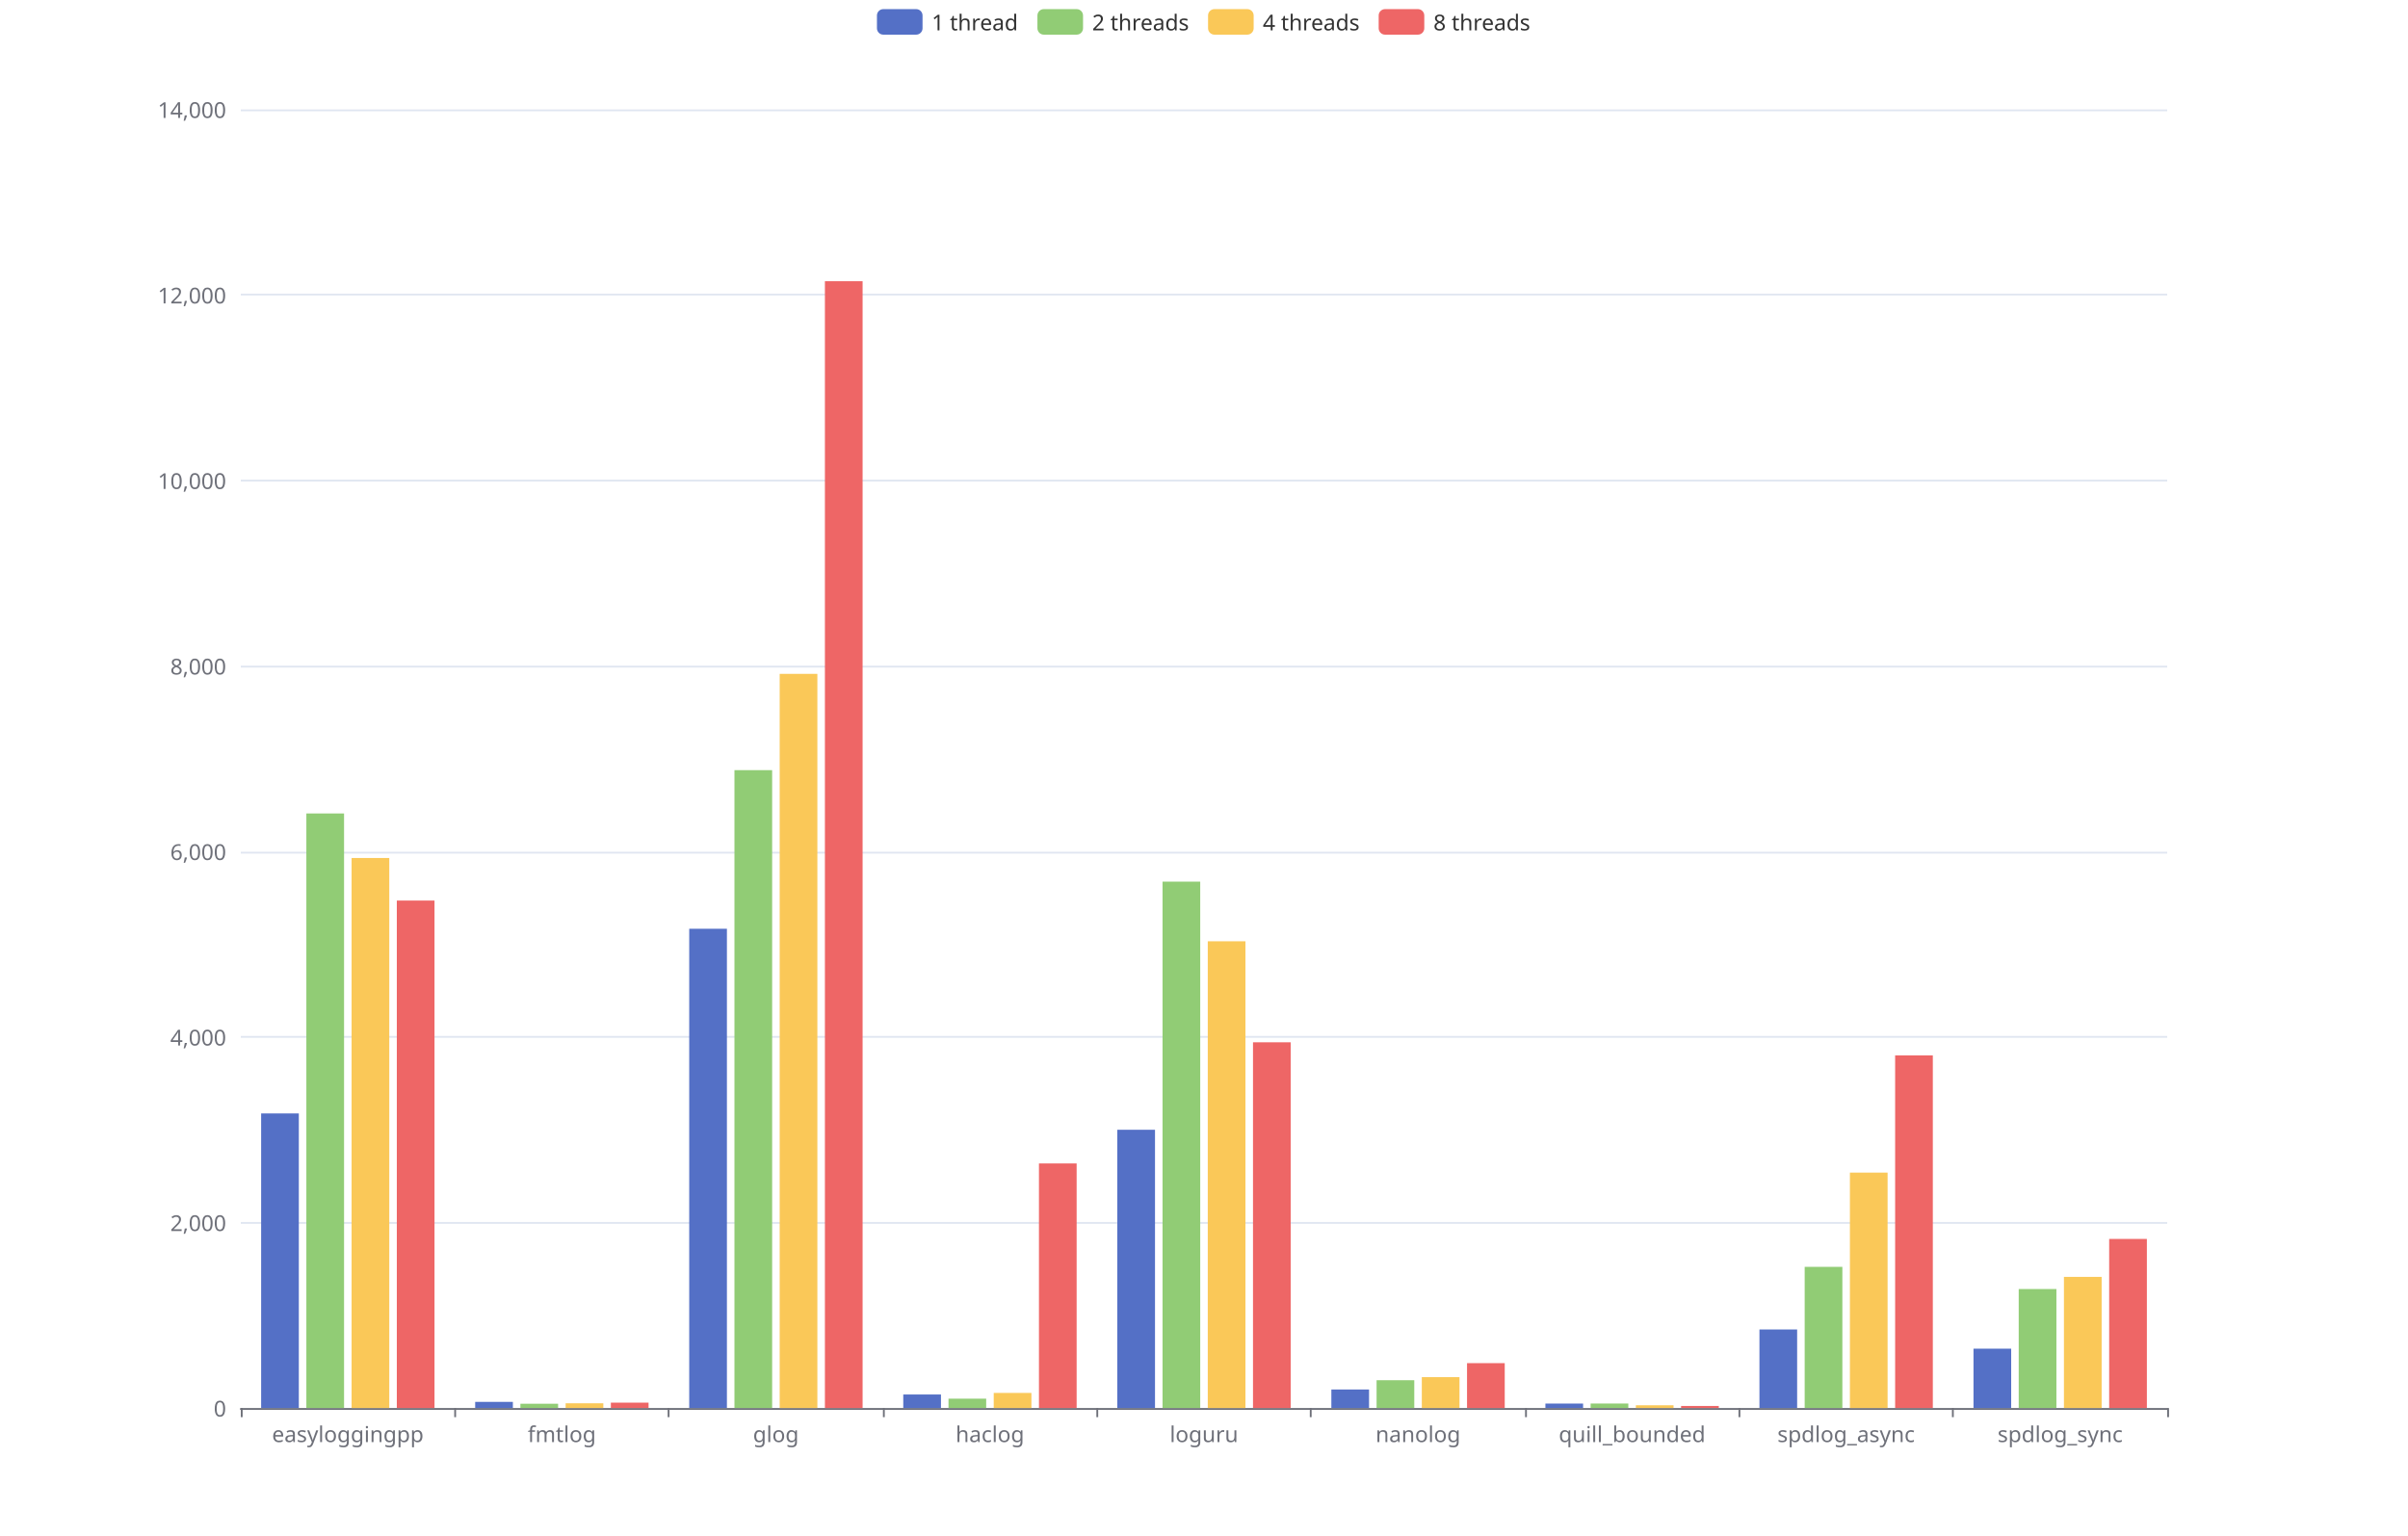
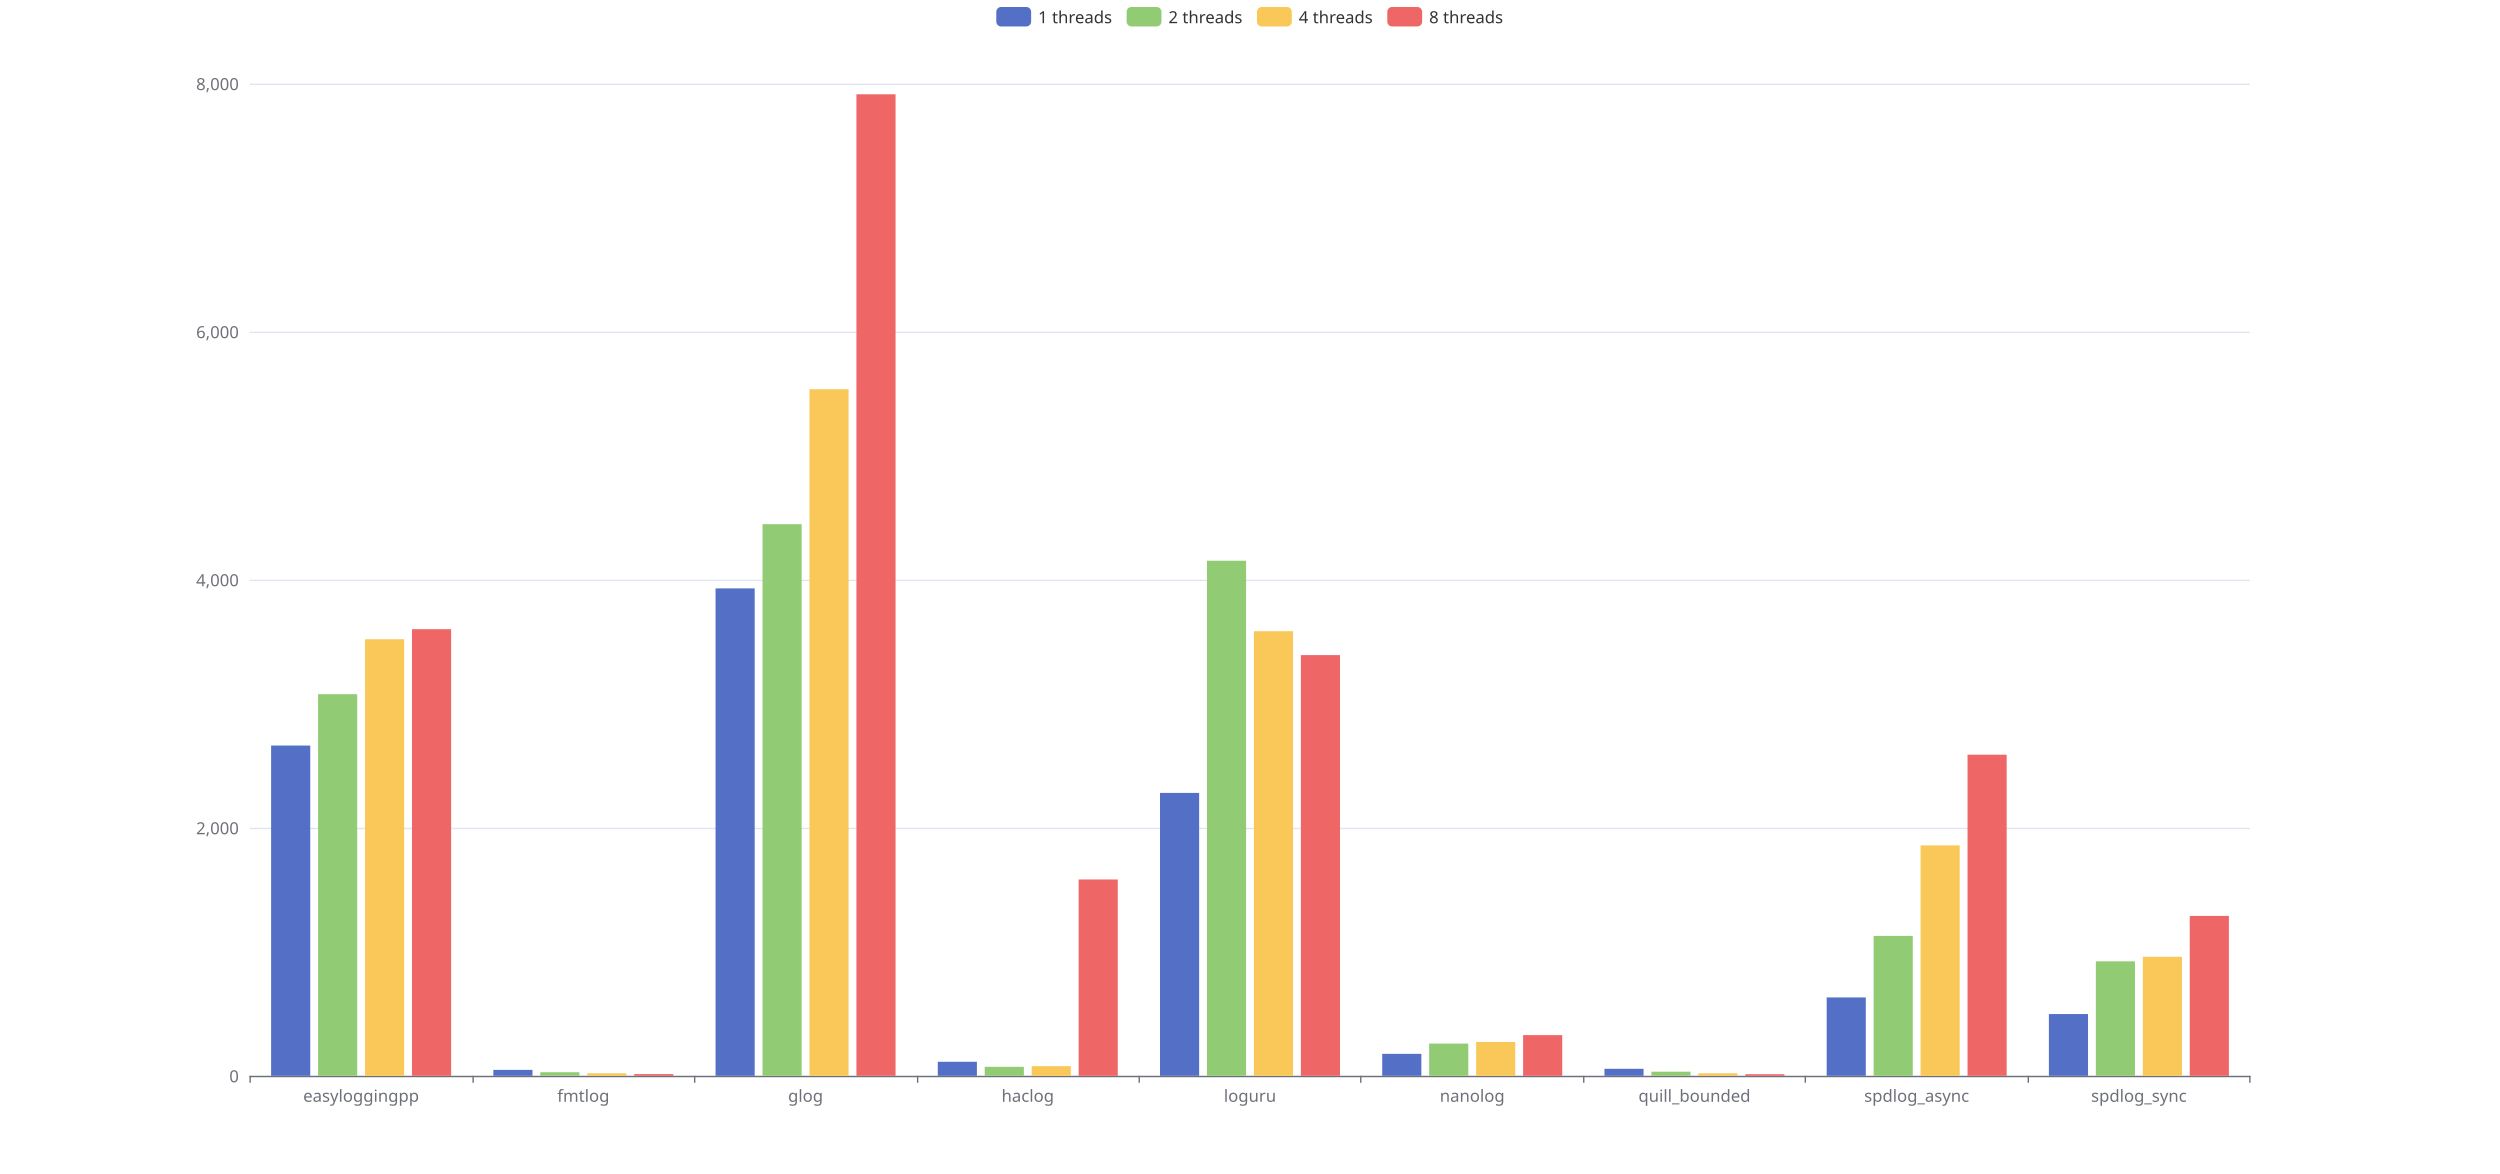
- <svg xmlns="http://www.w3.org/2000/svg" width="1320" height="842" version="1.1" baseProfile="full" viewBox="0 0 1320 842">
-   <rect width="1320" height="842" x="0" y="0" id="0" fill="none" />
-   <path d="M132 772.5L1188 772.5" fill="none" stroke="#E0E6F1" />
-   <path d="M132 670.5L1188 670.5" fill="none" stroke="#E0E6F1" />
-   <path d="M132 568.5L1188 568.5" fill="none" stroke="#E0E6F1" />
-   <path d="M132 467.5L1188 467.5" fill="none" stroke="#E0E6F1" />
-   <path d="M132 365.5L1188 365.5" fill="none" stroke="#E0E6F1" />
-   <path d="M132 263.5L1188 263.5" fill="none" stroke="#E0E6F1" />
-   <path d="M132 161.5L1188 161.5" fill="none" stroke="#E0E6F1" />
-   <path d="M132 60.5L1188 60.5" fill="none" stroke="#E0E6F1" />
-   <path d="M132 772.5L1188 772.5" fill="none" stroke="#6E7079" stroke-linecap="round" />
-   <path d="M132.5 772L132.5 777" fill="none" stroke="#6E7079" />
-   <path d="M249.5 772L249.5 777" fill="none" stroke="#6E7079" />
-   <path d="M366.5 772L366.5 777" fill="none" stroke="#6E7079" />
-   <path d="M484.5 772L484.5 777" fill="none" stroke="#6E7079" />
-   <path d="M601.5 772L601.5 777" fill="none" stroke="#6E7079" />
-   <path d="M718.5 772L718.5 777" fill="none" stroke="#6E7079" />
-   <path d="M836.5 772L836.5 777" fill="none" stroke="#6E7079" />
-   <path d="M953.5 772L953.5 777" fill="none" stroke="#6E7079" />
-   <path d="M1070.5 772L1070.5 777" fill="none" stroke="#6E7079" />
-   <path d="M1188.5 772L1188.5 777" fill="none" stroke="#6E7079" />
-   <text dominant-baseline="central" text-anchor="end" style="font-size:12px;font-family:Microsoft YaHei;" transform="translate(124 772)" fill="#6E7079">0</text>
-   <text dominant-baseline="central" text-anchor="end" style="font-size:12px;font-family:Microsoft YaHei;" transform="translate(124 670.2857)" fill="#6E7079">2,000</text>
-   <text dominant-baseline="central" text-anchor="end" style="font-size:12px;font-family:Microsoft YaHei;" transform="translate(124 568.5714)" fill="#6E7079">4,000</text>
-   <text dominant-baseline="central" text-anchor="end" style="font-size:12px;font-family:Microsoft YaHei;" transform="translate(124 466.8571)" fill="#6E7079">6,000</text>
-   <text dominant-baseline="central" text-anchor="end" style="font-size:12px;font-family:Microsoft YaHei;" transform="translate(124 365.1429)" fill="#6E7079">8,000</text>
-   <text dominant-baseline="central" text-anchor="end" style="font-size:12px;font-family:Microsoft YaHei;" transform="translate(124 263.4286)" fill="#6E7079">10,000</text>
-   <text dominant-baseline="central" text-anchor="end" style="font-size:12px;font-family:Microsoft YaHei;" transform="translate(124 161.7143)" fill="#6E7079">12,000</text>
-   <text dominant-baseline="central" text-anchor="end" style="font-size:12px;font-family:Microsoft YaHei;" transform="translate(124 60)" fill="#6E7079">14,000</text>
-   <text dominant-baseline="central" text-anchor="middle" style="font-size:12px;font-family:Microsoft YaHei;" y="6" transform="translate(190.6667 780)" fill="#6E7079">easyloggingpp</text>
-   <text dominant-baseline="central" text-anchor="middle" style="font-size:12px;font-family:Microsoft YaHei;" y="6" transform="translate(308 780)" fill="#6E7079">fmtlog</text>
-   <text dominant-baseline="central" text-anchor="middle" style="font-size:12px;font-family:Microsoft YaHei;" y="6" transform="translate(425.3333 780)" fill="#6E7079">glog</text>
-   <text dominant-baseline="central" text-anchor="middle" style="font-size:12px;font-family:Microsoft YaHei;" y="6" transform="translate(542.6667 780)" fill="#6E7079">haclog</text>
-   <text dominant-baseline="central" text-anchor="middle" style="font-size:12px;font-family:Microsoft YaHei;" y="6" transform="translate(660 780)" fill="#6E7079">loguru</text>
-   <text dominant-baseline="central" text-anchor="middle" style="font-size:12px;font-family:Microsoft YaHei;" y="6" transform="translate(777.3333 780)" fill="#6E7079">nanolog</text>
-   <text dominant-baseline="central" text-anchor="middle" style="font-size:12px;font-family:Microsoft YaHei;" y="6" transform="translate(894.6667 780)" fill="#6E7079">quill_bounded</text>
-   <text dominant-baseline="central" text-anchor="middle" style="font-size:12px;font-family:Microsoft YaHei;" y="6" transform="translate(1012 780)" fill="#6E7079">spdlog_async</text>
-   <text dominant-baseline="central" text-anchor="middle" style="font-size:12px;font-family:Microsoft YaHei;" y="6" transform="translate(1129.333 780)" fill="#6E7079">spdlog_sync</text>
-   <path d="M143.147 772l20.661 0l0 -161.522l-20.661 0Z" fill="#5470c6" />
-   <path d="M260.48 772l20.661 0l0 -3.377l-20.661 0Z" fill="#5470c6" />
-   <path d="M377.813 772l20.661 0l0 -262.779l-20.661 0Z" fill="#5470c6" />
-   <path d="M495.147 772l20.661 0l0 -7.425l-20.661 0Z" fill="#5470c6" />
-   <path d="M612.48 772l20.661 0l0 -152.571l-20.661 0Z" fill="#5470c6" />
-   <path d="M729.813 772l20.661 0l0 -10.171l-20.661 0Z" fill="#5470c6" />
-   <path d="M847.147 772l20.661 0l0 -2.451l-20.661 0Z" fill="#5470c6" />
-   <path d="M964.48 772l20.661 0l0 -43.076l-20.661 0Z" fill="#5470c6" />
-   <path d="M1081.813 772l20.661 0l0 -32.549l-20.661 0Z" fill="#5470c6" />
-   <path d="M167.94 772l20.661 0l0 -325.994l-20.661 0Z" fill="rgb(145,204,117)" />
-   <path d="M285.273 772l20.661 0l0 -2.355l-20.661 0Z" fill="#91cc75" />
-   <path d="M402.606 772l20.661 0l0 -349.745l-20.661 0Z" fill="#91cc75" />
-   <path d="M519.94 772l20.661 0l0 -5.137l-20.661 0Z" fill="#91cc75" />
-   <path d="M637.273 772l20.661 0l0 -288.614l-20.661 0Z" fill="#91cc75" />
-   <path d="M754.606 772l20.661 0l0 -15.257l-20.661 0Z" fill="#91cc75" />
-   <path d="M871.94 772l20.661 0l0 -2.472l-20.661 0Z" fill="#91cc75" />
-   <path d="M989.273 772l20.661 0l0 -77.405l-20.661 0Z" fill="#91cc75" />
-   <path d="M1106.606 772l20.661 0l0 -65.25l-20.661 0Z" fill="#91cc75" />
-   <path d="M192.733 772l20.661 0l0 -301.583l-20.661 0Z" fill="#fac858" />
-   <path d="M310.066 772l20.661 0l0 -2.604l-20.661 0Z" fill="#fac858" />
-   <path d="M427.399 772l20.661 0l0 -402.534l-20.661 0Z" fill="#fac858" />
-   <path d="M544.733 772l20.661 0l0 -8.29l-20.661 0Z" fill="#fac858" />
-   <path d="M662.066 772l20.661 0l0 -255.913l-20.661 0Z" fill="#fac858" />
-   <path d="M779.399 772l20.661 0l0 -16.935l-20.661 0Z" fill="#fac858" />
-   <path d="M896.733 772l20.661 0l0 -1.516l-20.661 0Z" fill="#fac858" />
-   <path d="M1014.066 772l20.661 0l0 -129.075l-20.661 0Z" fill="#fac858" />
-   <path d="M1131.399 772l20.661 0l0 -71.912l-20.661 0Z" fill="#fac858" />
-   <path d="M217.526 772l20.661 0l0 -278.239l-20.661 0Z" fill="#ee6666" />
-   <path d="M334.859 772l20.661 0l0 -2.96l-20.661 0Z" fill="#ee6666" />
-   <path d="M452.192 772l20.661 0l0 -617.813l-20.661 0Z" fill="#ee6666" />
-   <path d="M569.526 772l20.661 0l0 -134.11l-20.661 0Z" fill="#ee6666" />
-   <path d="M686.859 772l20.661 0l0 -200.53l-20.661 0Z" fill="#ee6666" />
-   <path d="M804.192 772l20.661 0l0 -24.615l-20.661 0Z" fill="#ee6666" />
-   <path d="M921.526 772l20.661 0l0 -1.144l-20.661 0Z" fill="#ee6666" />
-   <path d="M1038.859 772l20.661 0l0 -193.359l-20.661 0Z" fill="#ee6666" />
-   <path d="M1156.193 772l20.661 0l0 -92.713l-20.661 0Z" fill="#ee6666" />
-   <path d="M-5 -5l368.57 0l0 24l-368.57 0Z" transform="translate(480.7148 5)" fill="rgb(0,0,0)" fill-opacity="0" stroke="#ccc" stroke-width="0" />
-   <path d="M3.5 0L21.5 0A3.5 3.5 0 0 1 25 3.5L25 10.5A3.5 3.5 0 0 1 21.5 14L3.5 14A3.5 3.5 0 0 1 0 10.5L0 3.5A3.5 3.5 0 0 1 3.5 0" transform="translate(480.7148 5)" fill="#5470c6" />
-   <text dominant-baseline="central" text-anchor="start" style="font-size:12px;font-family:Microsoft YaHei;" xml:space="preserve" x="30" y="7" transform="translate(480.7148 5)" fill="#333">1 thread</text>
-   <path d="M3.5 0L21.5 0A3.5 3.5 0 0 1 25 3.5L25 10.5A3.5 3.5 0 0 1 21.5 14L3.5 14A3.5 3.5 0 0 1 0 10.5L0 3.5A3.5 3.5 0 0 1 3.5 0" transform="translate(568.6914 5)" fill="#91cc75" />
-   <text dominant-baseline="central" text-anchor="start" style="font-size:12px;font-family:Microsoft YaHei;" xml:space="preserve" x="30" y="7" transform="translate(568.6914 5)" fill="#333">2 threads</text>
-   <path d="M3.5 0L21.5 0A3.5 3.5 0 0 1 25 3.5L25 10.5A3.5 3.5 0 0 1 21.5 14L3.5 14A3.5 3.5 0 0 1 0 10.5L0 3.5A3.5 3.5 0 0 1 3.5 0" transform="translate(662.2227 5)" fill="#fac858" />
-   <text dominant-baseline="central" text-anchor="start" style="font-size:12px;font-family:Microsoft YaHei;" xml:space="preserve" x="30" y="7" transform="translate(662.2227 5)" fill="#333">4 threads</text>
-   <path d="M3.5 0L21.5 0A3.5 3.5 0 0 1 25 3.5L25 10.5A3.5 3.5 0 0 1 21.5 14L3.5 14A3.5 3.5 0 0 1 0 10.5L0 3.5A3.5 3.5 0 0 1 3.5 0" transform="translate(755.7539 5)" fill="#ee6666" />
-   <text dominant-baseline="central" text-anchor="start" style="font-size:12px;font-family:Microsoft YaHei;" xml:space="preserve" x="30" y="7" transform="translate(755.7539 5)" fill="#333">8 threads</text>
+ <svg xmlns="http://www.w3.org/2000/svg" width="1794" height="842" version="1.1" baseProfile="full" viewBox="0 0 1794 842">
+   <rect width="1794" height="842" x="0" y="0" id="0" fill="none" />
+   <path d="M179.4 772.5L1614.6 772.5" fill="none" stroke="#E0E6F1" />
+   <path d="M179.4 594.5L1614.6 594.5" fill="none" stroke="#E0E6F1" />
+   <path d="M179.4 416.5L1614.6 416.5" fill="none" stroke="#E0E6F1" />
+   <path d="M179.4 238.5L1614.6 238.5" fill="none" stroke="#E0E6F1" />
+   <path d="M179.4 60.5L1614.6 60.5" fill="none" stroke="#E0E6F1" />
+   <path d="M179.4 772.5L1614.6 772.5" fill="none" stroke="#6E7079" stroke-linecap="round" />
+   <path d="M179.5 772L179.5 777" fill="none" stroke="#6E7079" />
+   <path d="M339.5 772L339.5 777" fill="none" stroke="#6E7079" />
+   <path d="M498.5 772L498.5 777" fill="none" stroke="#6E7079" />
+   <path d="M658.5 772L658.5 777" fill="none" stroke="#6E7079" />
+   <path d="M817.5 772L817.5 777" fill="none" stroke="#6E7079" />
+   <path d="M976.5 772L976.5 777" fill="none" stroke="#6E7079" />
+   <path d="M1136.5 772L1136.5 777" fill="none" stroke="#6E7079" />
+   <path d="M1295.5 772L1295.5 777" fill="none" stroke="#6E7079" />
+   <path d="M1455.5 772L1455.5 777" fill="none" stroke="#6E7079" />
+   <path d="M1614.5 772L1614.5 777" fill="none" stroke="#6E7079" />
+   <text dominant-baseline="central" text-anchor="end" style="font-size:12px;font-family:Microsoft YaHei;" transform="translate(171.4 772)" fill="#6E7079">0</text>
+   <text dominant-baseline="central" text-anchor="end" style="font-size:12px;font-family:Microsoft YaHei;" transform="translate(171.4 594)" fill="#6E7079">2,000</text>
+   <text dominant-baseline="central" text-anchor="end" style="font-size:12px;font-family:Microsoft YaHei;" transform="translate(171.4 416)" fill="#6E7079">4,000</text>
+   <text dominant-baseline="central" text-anchor="end" style="font-size:12px;font-family:Microsoft YaHei;" transform="translate(171.4 238)" fill="#6E7079">6,000</text>
+   <text dominant-baseline="central" text-anchor="end" style="font-size:12px;font-family:Microsoft YaHei;" transform="translate(171.4 60)" fill="#6E7079">8,000</text>
+   <text dominant-baseline="central" text-anchor="middle" style="font-size:12px;font-family:Microsoft YaHei;" y="6" transform="translate(259.1333 780)" fill="#6E7079">easyloggingpp</text>
+   <text dominant-baseline="central" text-anchor="middle" style="font-size:12px;font-family:Microsoft YaHei;" y="6" transform="translate(418.6 780)" fill="#6E7079">fmtlog</text>
+   <text dominant-baseline="central" text-anchor="middle" style="font-size:12px;font-family:Microsoft YaHei;" y="6" transform="translate(578.0667 780)" fill="#6E7079">glog</text>
+   <text dominant-baseline="central" text-anchor="middle" style="font-size:12px;font-family:Microsoft YaHei;" y="6" transform="translate(737.5333 780)" fill="#6E7079">haclog</text>
+   <text dominant-baseline="central" text-anchor="middle" style="font-size:12px;font-family:Microsoft YaHei;" y="6" transform="translate(897 780)" fill="#6E7079">loguru</text>
+   <text dominant-baseline="central" text-anchor="middle" style="font-size:12px;font-family:Microsoft YaHei;" y="6" transform="translate(1056.467 780)" fill="#6E7079">nanolog</text>
+   <text dominant-baseline="central" text-anchor="middle" style="font-size:12px;font-family:Microsoft YaHei;" y="6" transform="translate(1215.933 780)" fill="#6E7079">quill_bounded</text>
+   <text dominant-baseline="central" text-anchor="middle" style="font-size:12px;font-family:Microsoft YaHei;" y="6" transform="translate(1375.4 780)" fill="#6E7079">spdlog_async</text>
+   <text dominant-baseline="central" text-anchor="middle" style="font-size:12px;font-family:Microsoft YaHei;" y="6" transform="translate(1534.867 780)" fill="#6E7079">spdlog_sync</text>
+   <path d="M194.549 772l28.08 0l0 -237.007l-28.08 0Z" fill="#5470c6" />
+   <path d="M354.016 772l28.08 0l0 -4.245l-28.08 0Z" fill="#5470c6" />
+   <path d="M513.483 772l28.08 0l0 -349.77l-28.08 0Z" fill="#5470c6" />
+   <path d="M672.949 772l28.08 0l0 -10.057l-28.08 0Z" fill="#5470c6" />
+   <path d="M832.416 772l28.08 0l0 -203.009l-28.08 0Z" fill="#5470c6" />
+   <path d="M991.883 772l28.08 0l0 -15.753l-28.08 0Z" fill="#5470c6" />
+   <path d="M1151.349 772l28.08 0l0 -5.029l-28.08 0Z" fill="#5470c6" />
+   <path d="M1310.816 772l28.08 0l0 -56.248l-28.08 0Z" fill="#5470c6" />
+   <path d="M1470.283 772l28.08 0l0 -44.322l-28.08 0Z" fill="#5470c6" />
+   <path d="M228.245 772l28.08 0l0 -273.853l-28.08 0Z" fill="#91cc75" />
+   <path d="M387.712 772l28.08 0l0 -2.572l-28.08 0Z" fill="#91cc75" />
+   <path d="M547.179 772l28.08 0l0 -395.872l-28.08 0Z" fill="#91cc75" />
+   <path d="M706.645 772l28.08 0l0 -6.444l-28.08 0Z" fill="#91cc75" />
+   <path d="M866.112 772l28.08 0l0 -369.617l-28.08 0Z" fill="#91cc75" />
+   <path d="M1025.579 772l28.08 0l0 -23.14l-28.08 0Z" fill="#91cc75" />
+   <path d="M1185.045 772l28.08 0l0 -2.964l-28.08 0Z" fill="#91cc75" />
+   <path d="M1344.512 772l28.08 0l0 -100.392l-28.08 0Z" fill="#91cc75" />
+   <path d="M1503.979 772l28.08 0l0 -82.147l-28.08 0Z" fill="#91cc75" />
+   <path d="M261.941 772l28.08 0l0 -313.28l-28.08 0Z" fill="rgb(250,200,88)" />
+   <path d="M421.408 772l28.08 0l0 -1.798l-28.08 0Z" fill="#fac858" />
+   <path d="M580.875 772l28.08 0l0 -492.704l-28.08 0Z" fill="#fac858" />
+   <path d="M740.341 772l28.08 0l0 -6.942l-28.08 0Z" fill="#fac858" />
+   <path d="M899.808 772l28.08 0l0 -319.065l-28.08 0Z" fill="#fac858" />
+   <path d="M1059.275 772l28.08 0l0 -24.297l-28.08 0Z" fill="#fac858" />
+   <path d="M1218.741 772l28.08 0l0 -1.798l-28.08 0Z" fill="#fac858" />
+   <path d="M1378.208 772l28.08 0l0 -165.362l-28.08 0Z" fill="#fac858" />
+   <path d="M1537.675 772l28.08 0l0 -85.44l-28.08 0Z" fill="#fac858" />
+   <path d="M295.637 772l28.08 0l0 -320.489l-28.08 0Z" fill="rgb(238,102,102)" />
+   <path d="M455.104 772l28.08 0l0 -1.237l-28.08 0Z" fill="#ee6666" />
+   <path d="M614.571 772l28.08 0l0 -704.346l-28.08 0Z" fill="#ee6666" />
+   <path d="M774.037 772l28.08 0l0 -140.887l-28.08 0Z" fill="#ee6666" />
+   <path d="M933.504 772l28.08 0l0 -301.888l-28.08 0Z" fill="#ee6666" />
+   <path d="M1092.971 772l28.08 0l0 -29.192l-28.08 0Z" fill="#ee6666" />
+   <path d="M1252.437 772l28.08 0l0 -1.157l-28.08 0Z" fill="#ee6666" />
+   <path d="M1411.904 772l28.08 0l0 -230.421l-28.08 0Z" fill="#ee6666" />
+   <path d="M1571.371 772l28.08 0l0 -114.721l-28.08 0Z" fill="#ee6666" />
+   <path d="M-5 -5l374.125 0l0 24l-374.125 0Z" transform="translate(714.9375 5)" fill="rgb(0,0,0)" fill-opacity="0" stroke="#ccc" stroke-width="0" />
+   <path d="M3.5 0L21.5 0A3.5 3.5 0 0 1 25 3.5L25 10.5A3.5 3.5 0 0 1 21.5 14L3.5 14A3.5 3.5 0 0 1 0 10.5L0 3.5A3.5 3.5 0 0 1 3.5 0" transform="translate(714.9375 5)" fill="#5470c6" />
+   <text dominant-baseline="central" text-anchor="start" style="font-size:12px;font-family:Microsoft YaHei;" xml:space="preserve" x="30" y="7" transform="translate(714.9375 5)" fill="#333">1 threads</text>
+   <path d="M3.5 0L21.5 0A3.5 3.5 0 0 1 25 3.5L25 10.5A3.5 3.5 0 0 1 21.5 14L3.5 14A3.5 3.5 0 0 1 0 10.5L0 3.5A3.5 3.5 0 0 1 3.5 0" transform="translate(808.4688 5)" fill="#91cc75" />
+   <text dominant-baseline="central" text-anchor="start" style="font-size:12px;font-family:Microsoft YaHei;" xml:space="preserve" x="30" y="7" transform="translate(808.4688 5)" fill="#333">2 threads</text>
+   <path d="M3.5 0L21.5 0A3.5 3.5 0 0 1 25 3.5L25 10.5A3.5 3.5 0 0 1 21.5 14L3.5 14A3.5 3.5 0 0 1 0 10.5L0 3.5A3.5 3.5 0 0 1 3.5 0" transform="translate(902 5)" fill="#fac858" />
+   <text dominant-baseline="central" text-anchor="start" style="font-size:12px;font-family:Microsoft YaHei;" xml:space="preserve" x="30" y="7" transform="translate(902 5)" fill="#333">4 threads</text>
+   <path d="M3.5 0L21.5 0A3.5 3.5 0 0 1 25 3.5L25 10.5A3.5 3.5 0 0 1 21.5 14L3.5 14A3.5 3.5 0 0 1 0 10.5L0 3.5A3.5 3.5 0 0 1 3.5 0" transform="translate(995.5313 5)" fill="#ee6666" />
+   <text dominant-baseline="central" text-anchor="start" style="font-size:12px;font-family:Microsoft YaHei;" xml:space="preserve" x="30" y="7" transform="translate(995.5313 5)" fill="#333">8 threads</text>
</svg>
